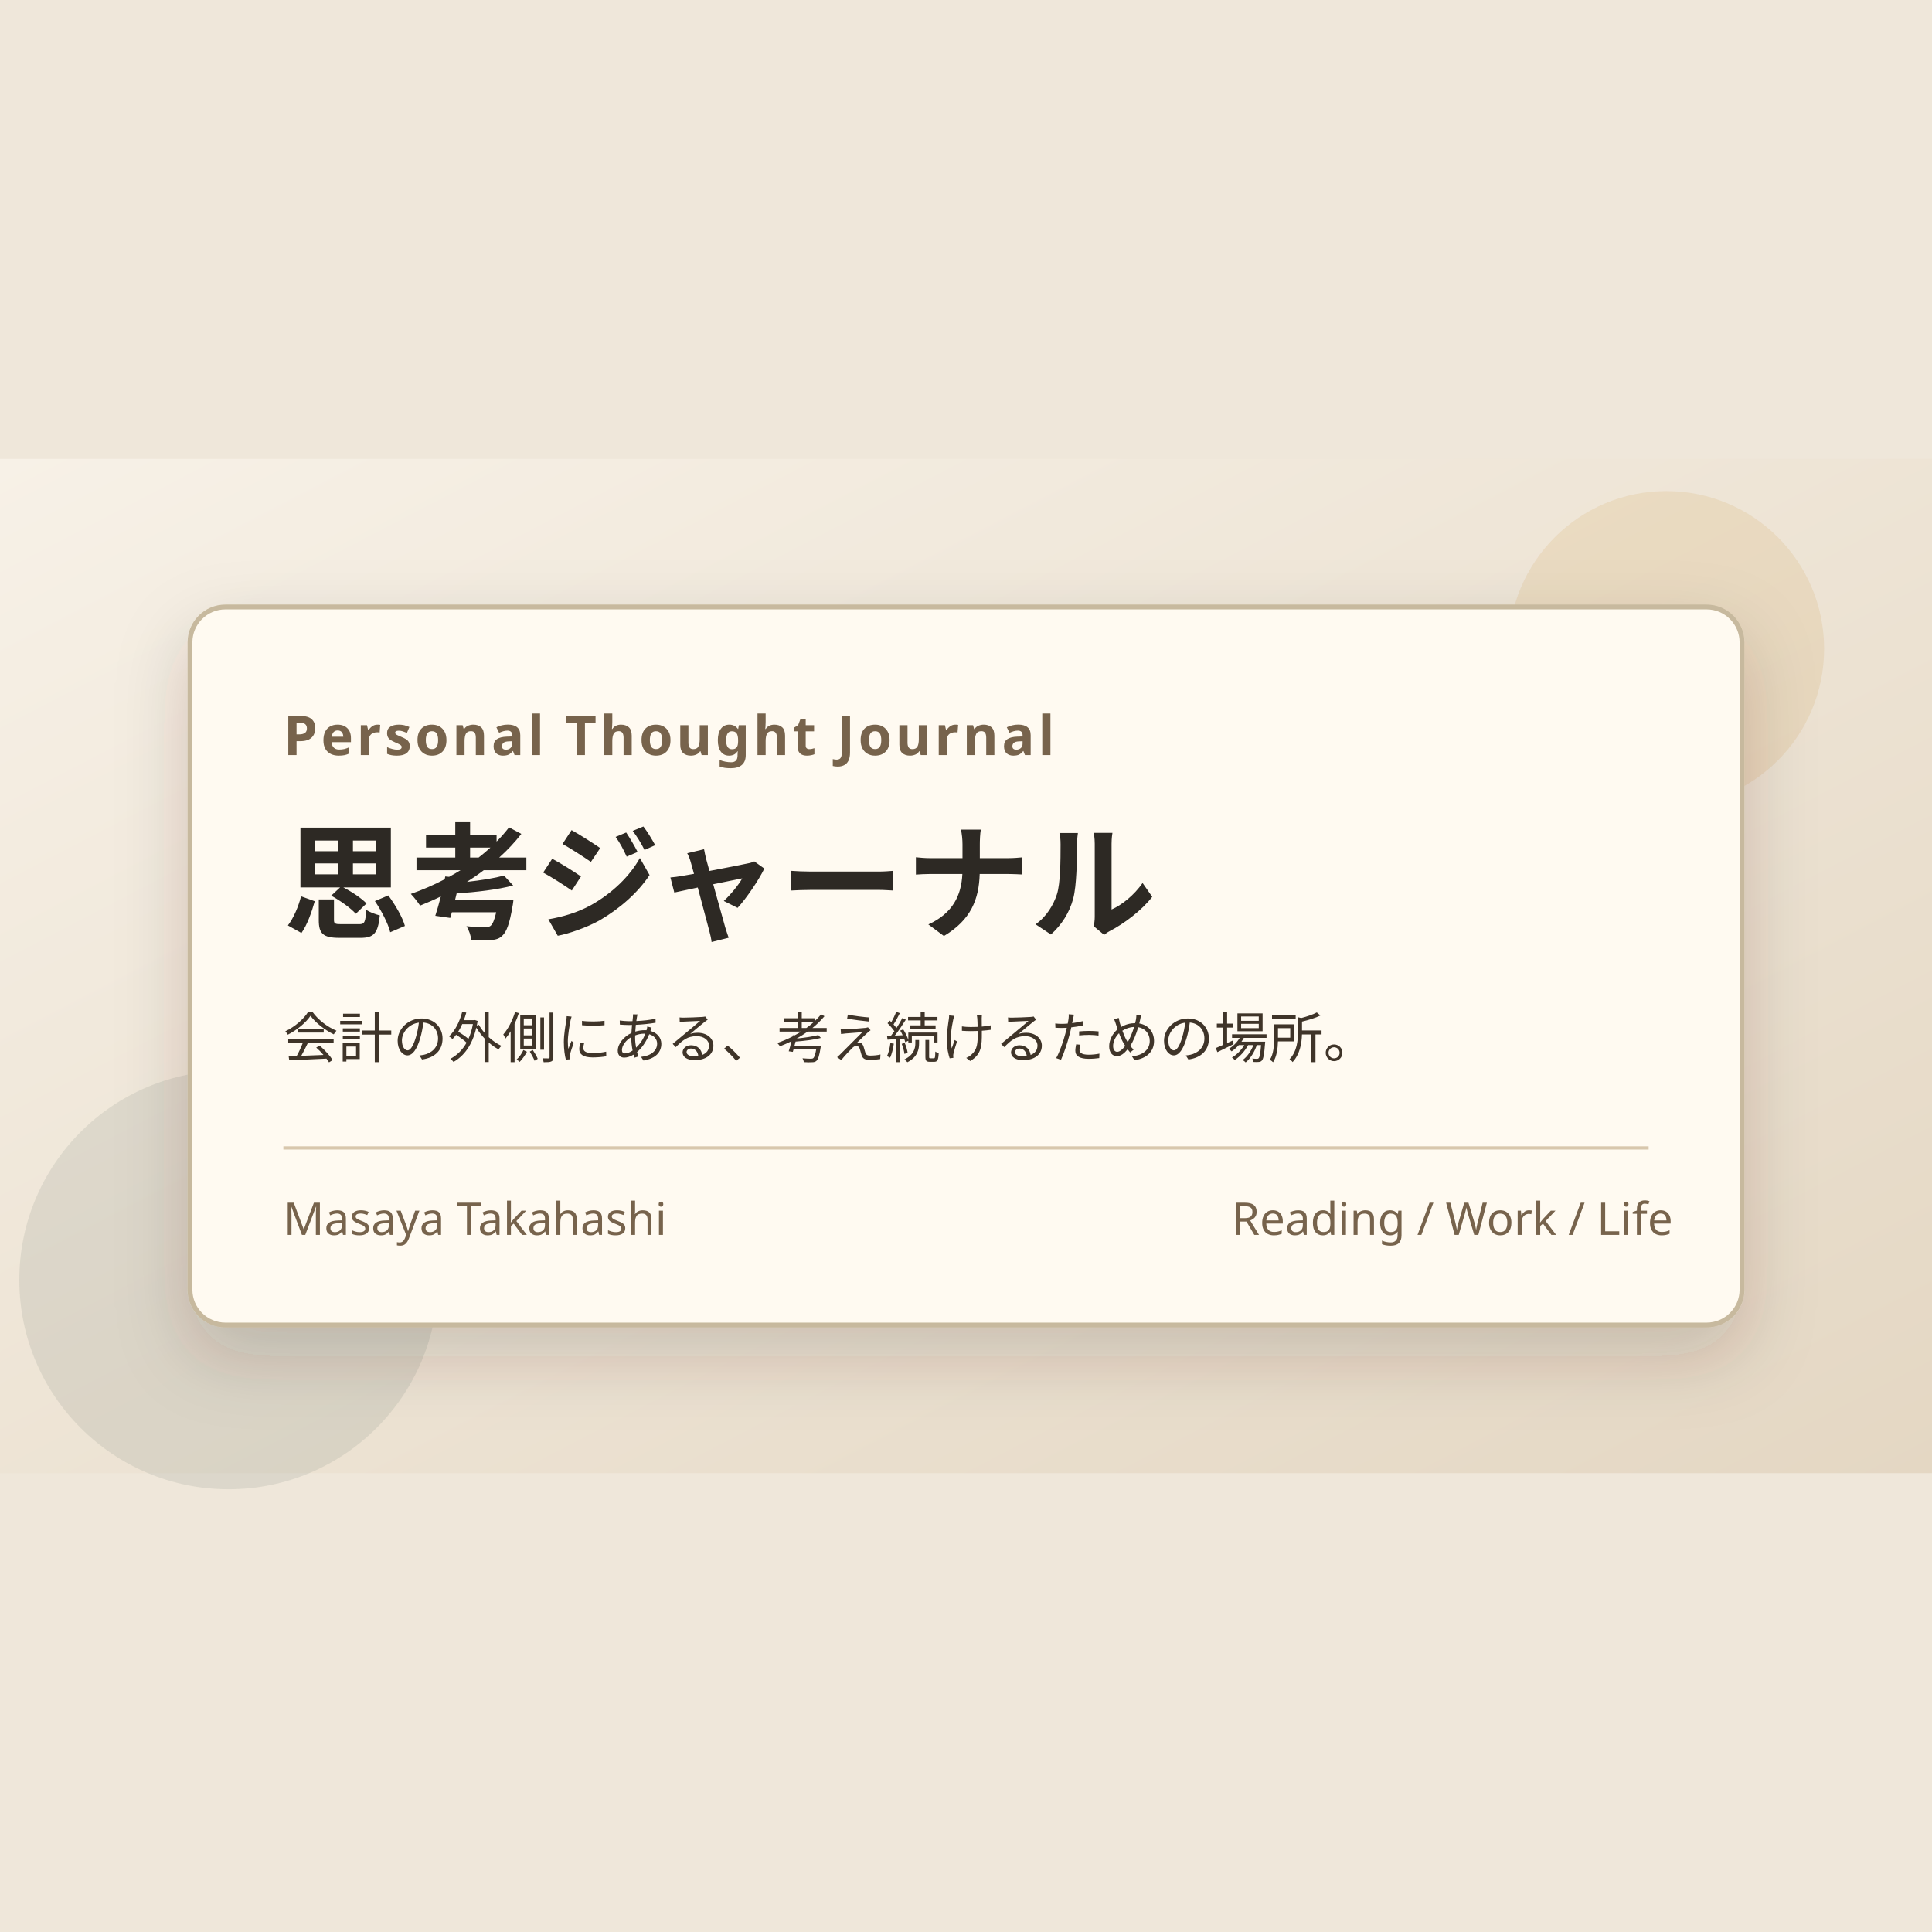
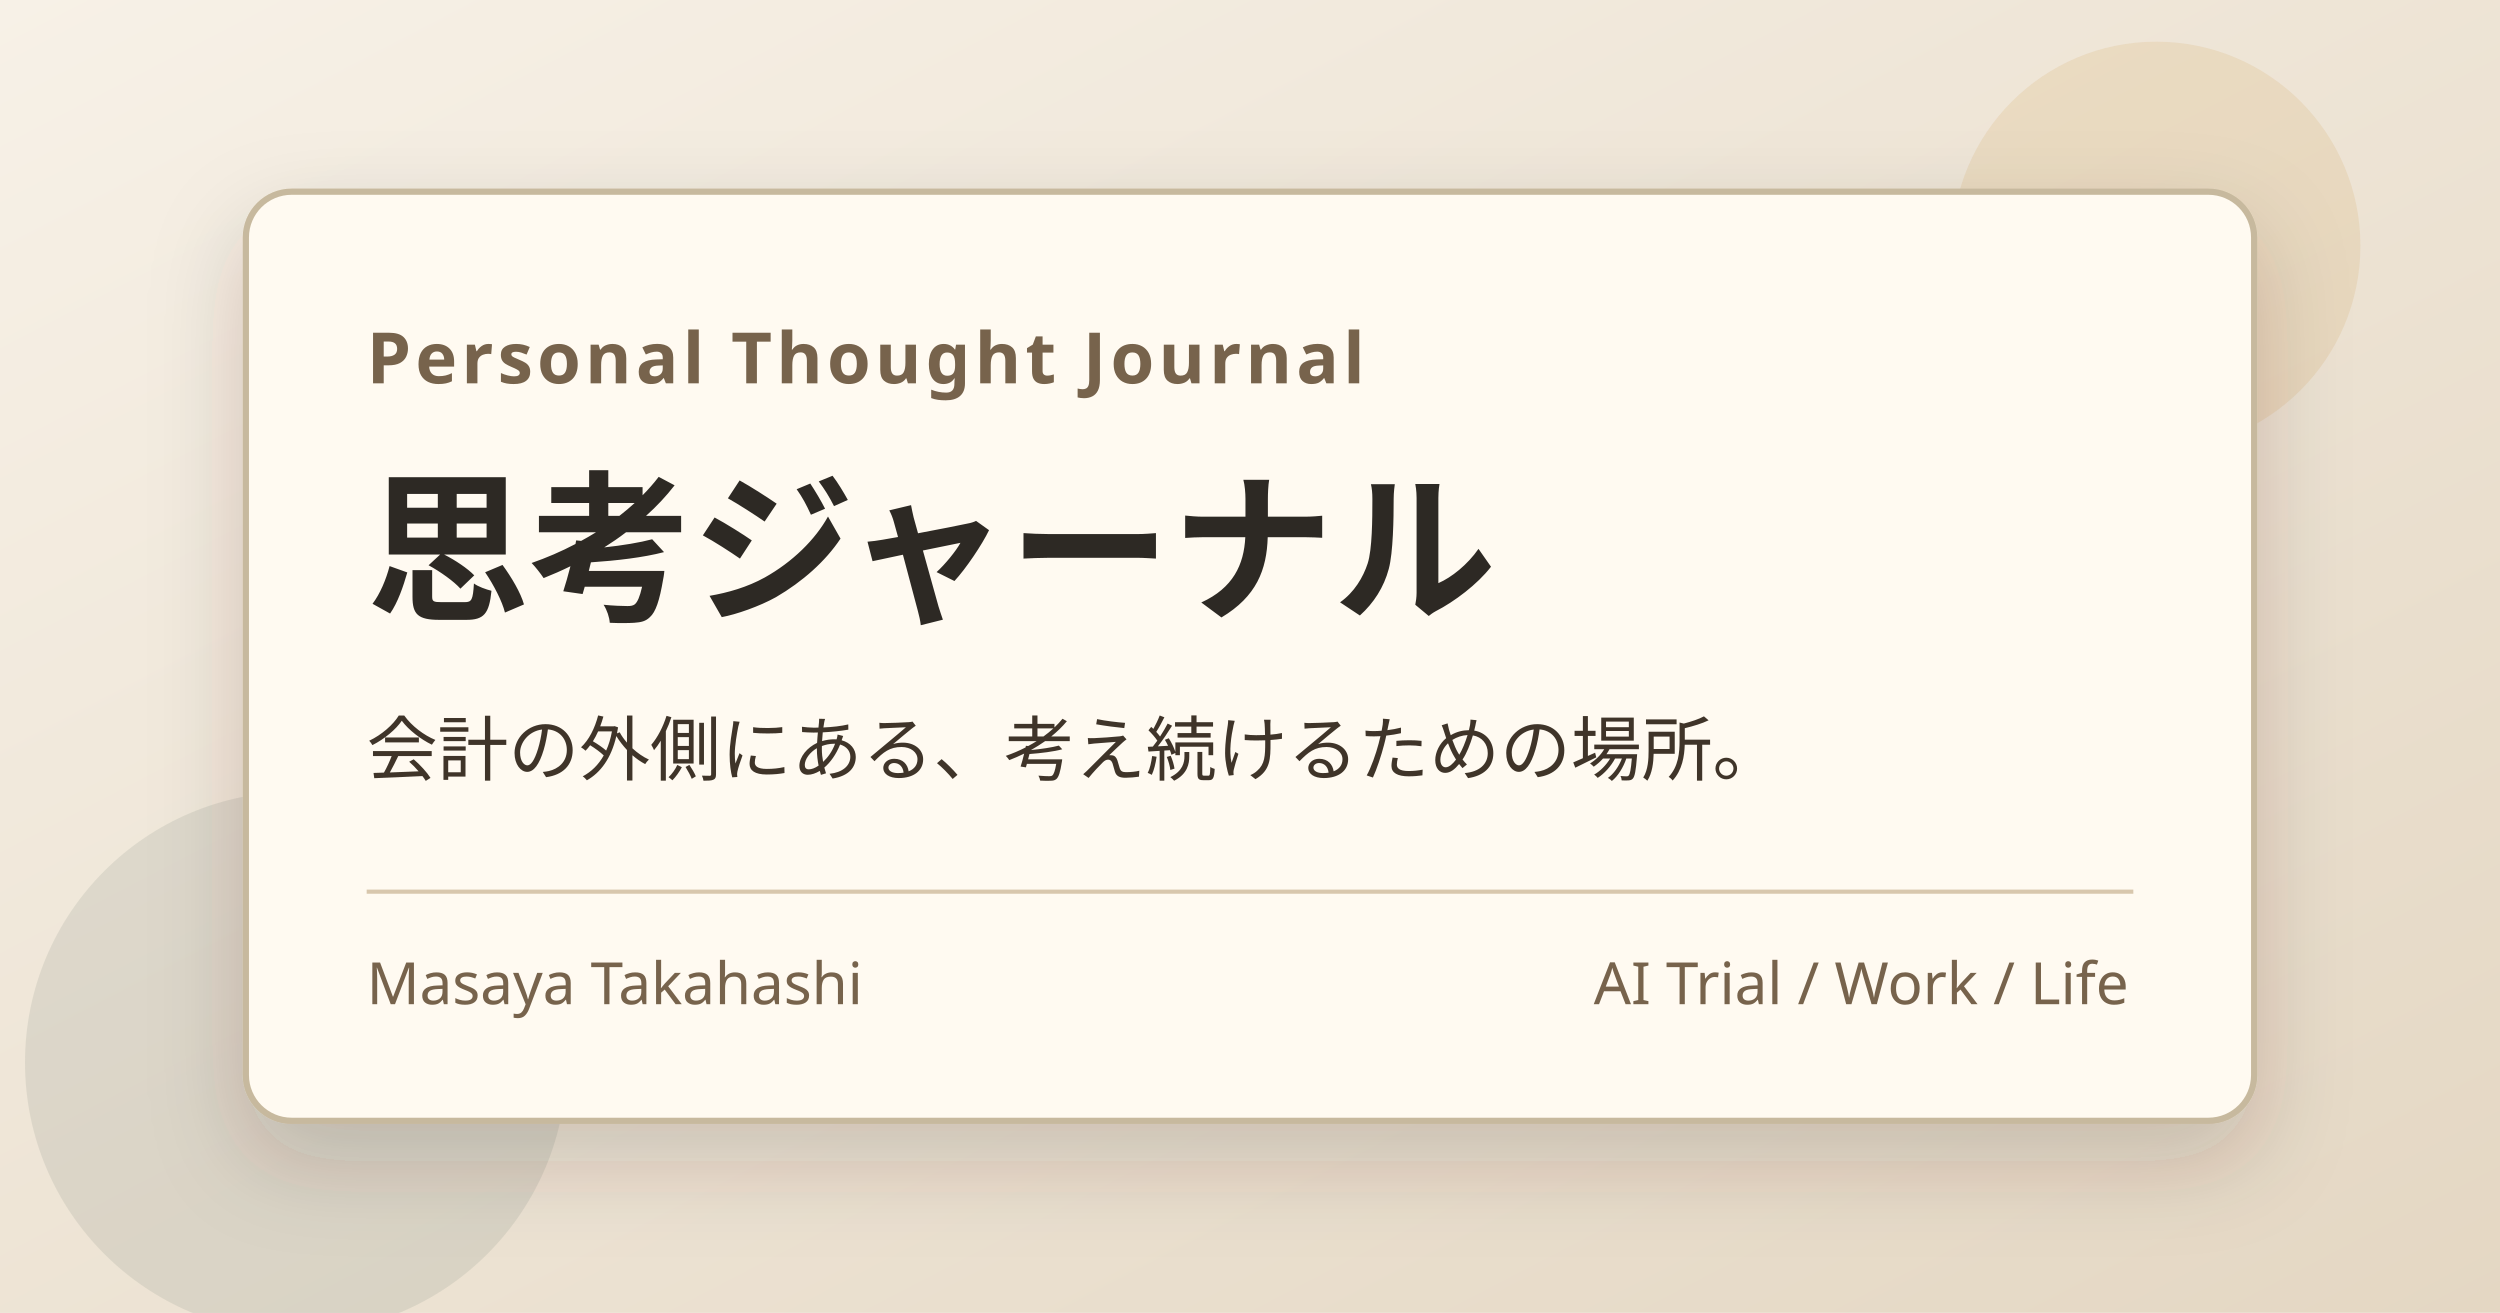
- <svg xmlns="http://www.w3.org/2000/svg" width="1200" height="1200" viewBox="0 0 1200 1200" role="img" aria-labelledby="title desc">
+ <svg xmlns="http://www.w3.org/2000/svg" width="1200" height="630" viewBox="0 285 1200 630" role="img" aria-labelledby="title desc">
  <defs>
    <linearGradient id="paper" x1="0" y1="0" x2="1" y2="1">
      <stop offset="0" stop-color="#f7f1e7" />
      <stop offset="1" stop-color="#e4d7c3" />
    </linearGradient>
    <filter id="soft-shadow" x="-20%" y="-20%" width="140%" height="140%">
      <feDropShadow dx="0" dy="18" stdDeviation="22" flood-color="#3f3429" flood-opacity="0.18" />
    </filter>
  </defs>
  <rect width="1200" height="1200" fill="#efe7da" />
  <g transform="translate(0 285)">
    <path d="M0 0h1200v630H0z" fill="url(#paper)" />
    <circle cx="1035" cy="118" r="98" fill="#d1a45f" opacity="0.18" />
    <circle cx="142" cy="510" r="130" fill="#5d6f64" opacity="0.13" />
    <g filter="url(#soft-shadow)">
      <rect x="118" y="92" width="964" height="446" rx="22" fill="#fffaf1" />
      <rect x="118" y="92" width="964" height="446" rx="22" fill="none" stroke="#c7b99e" stroke-width="3" />
    </g>
    <text x="176" y="184" fill="#77634c" font-family="'Hiragino Sans', 'Yu Gothic', sans-serif" font-size="34" font-weight="600" letter-spacing="2">Personal Thought Journal</text>
    <text x="176" y="292" fill="#2d2924" font-family="'Hiragino Mincho ProN', 'Yu Mincho', serif" font-size="78" font-weight="700">思考ジャーナル</text>
    <text x="176" y="372" fill="#3f3429" font-family="'Hiragino Sans', 'Yu Gothic', sans-serif" font-size="34" font-weight="500">会計の外側にある、考え続けるための場所。</text>
    <line x1="176" y1="428" x2="1024" y2="428" stroke="#d8c7ad" stroke-width="2" />
    <text x="176" y="482" fill="#77634c" font-family="'Hiragino Sans', 'Yu Gothic', sans-serif" font-size="28" font-weight="500">Masaya Takahashi</text>
-     <text x="765" y="482" fill="#77634c" font-family="'Hiragino Sans', 'Yu Gothic', sans-serif" font-size="28" font-weight="500">Reading / Work / Life</text>
+     <text x="765" y="482" fill="#77634c" font-family="'Hiragino Sans', 'Yu Gothic', sans-serif" font-size="28" font-weight="500">AI Trial / Work / Life</text>
  </g>
</svg>
